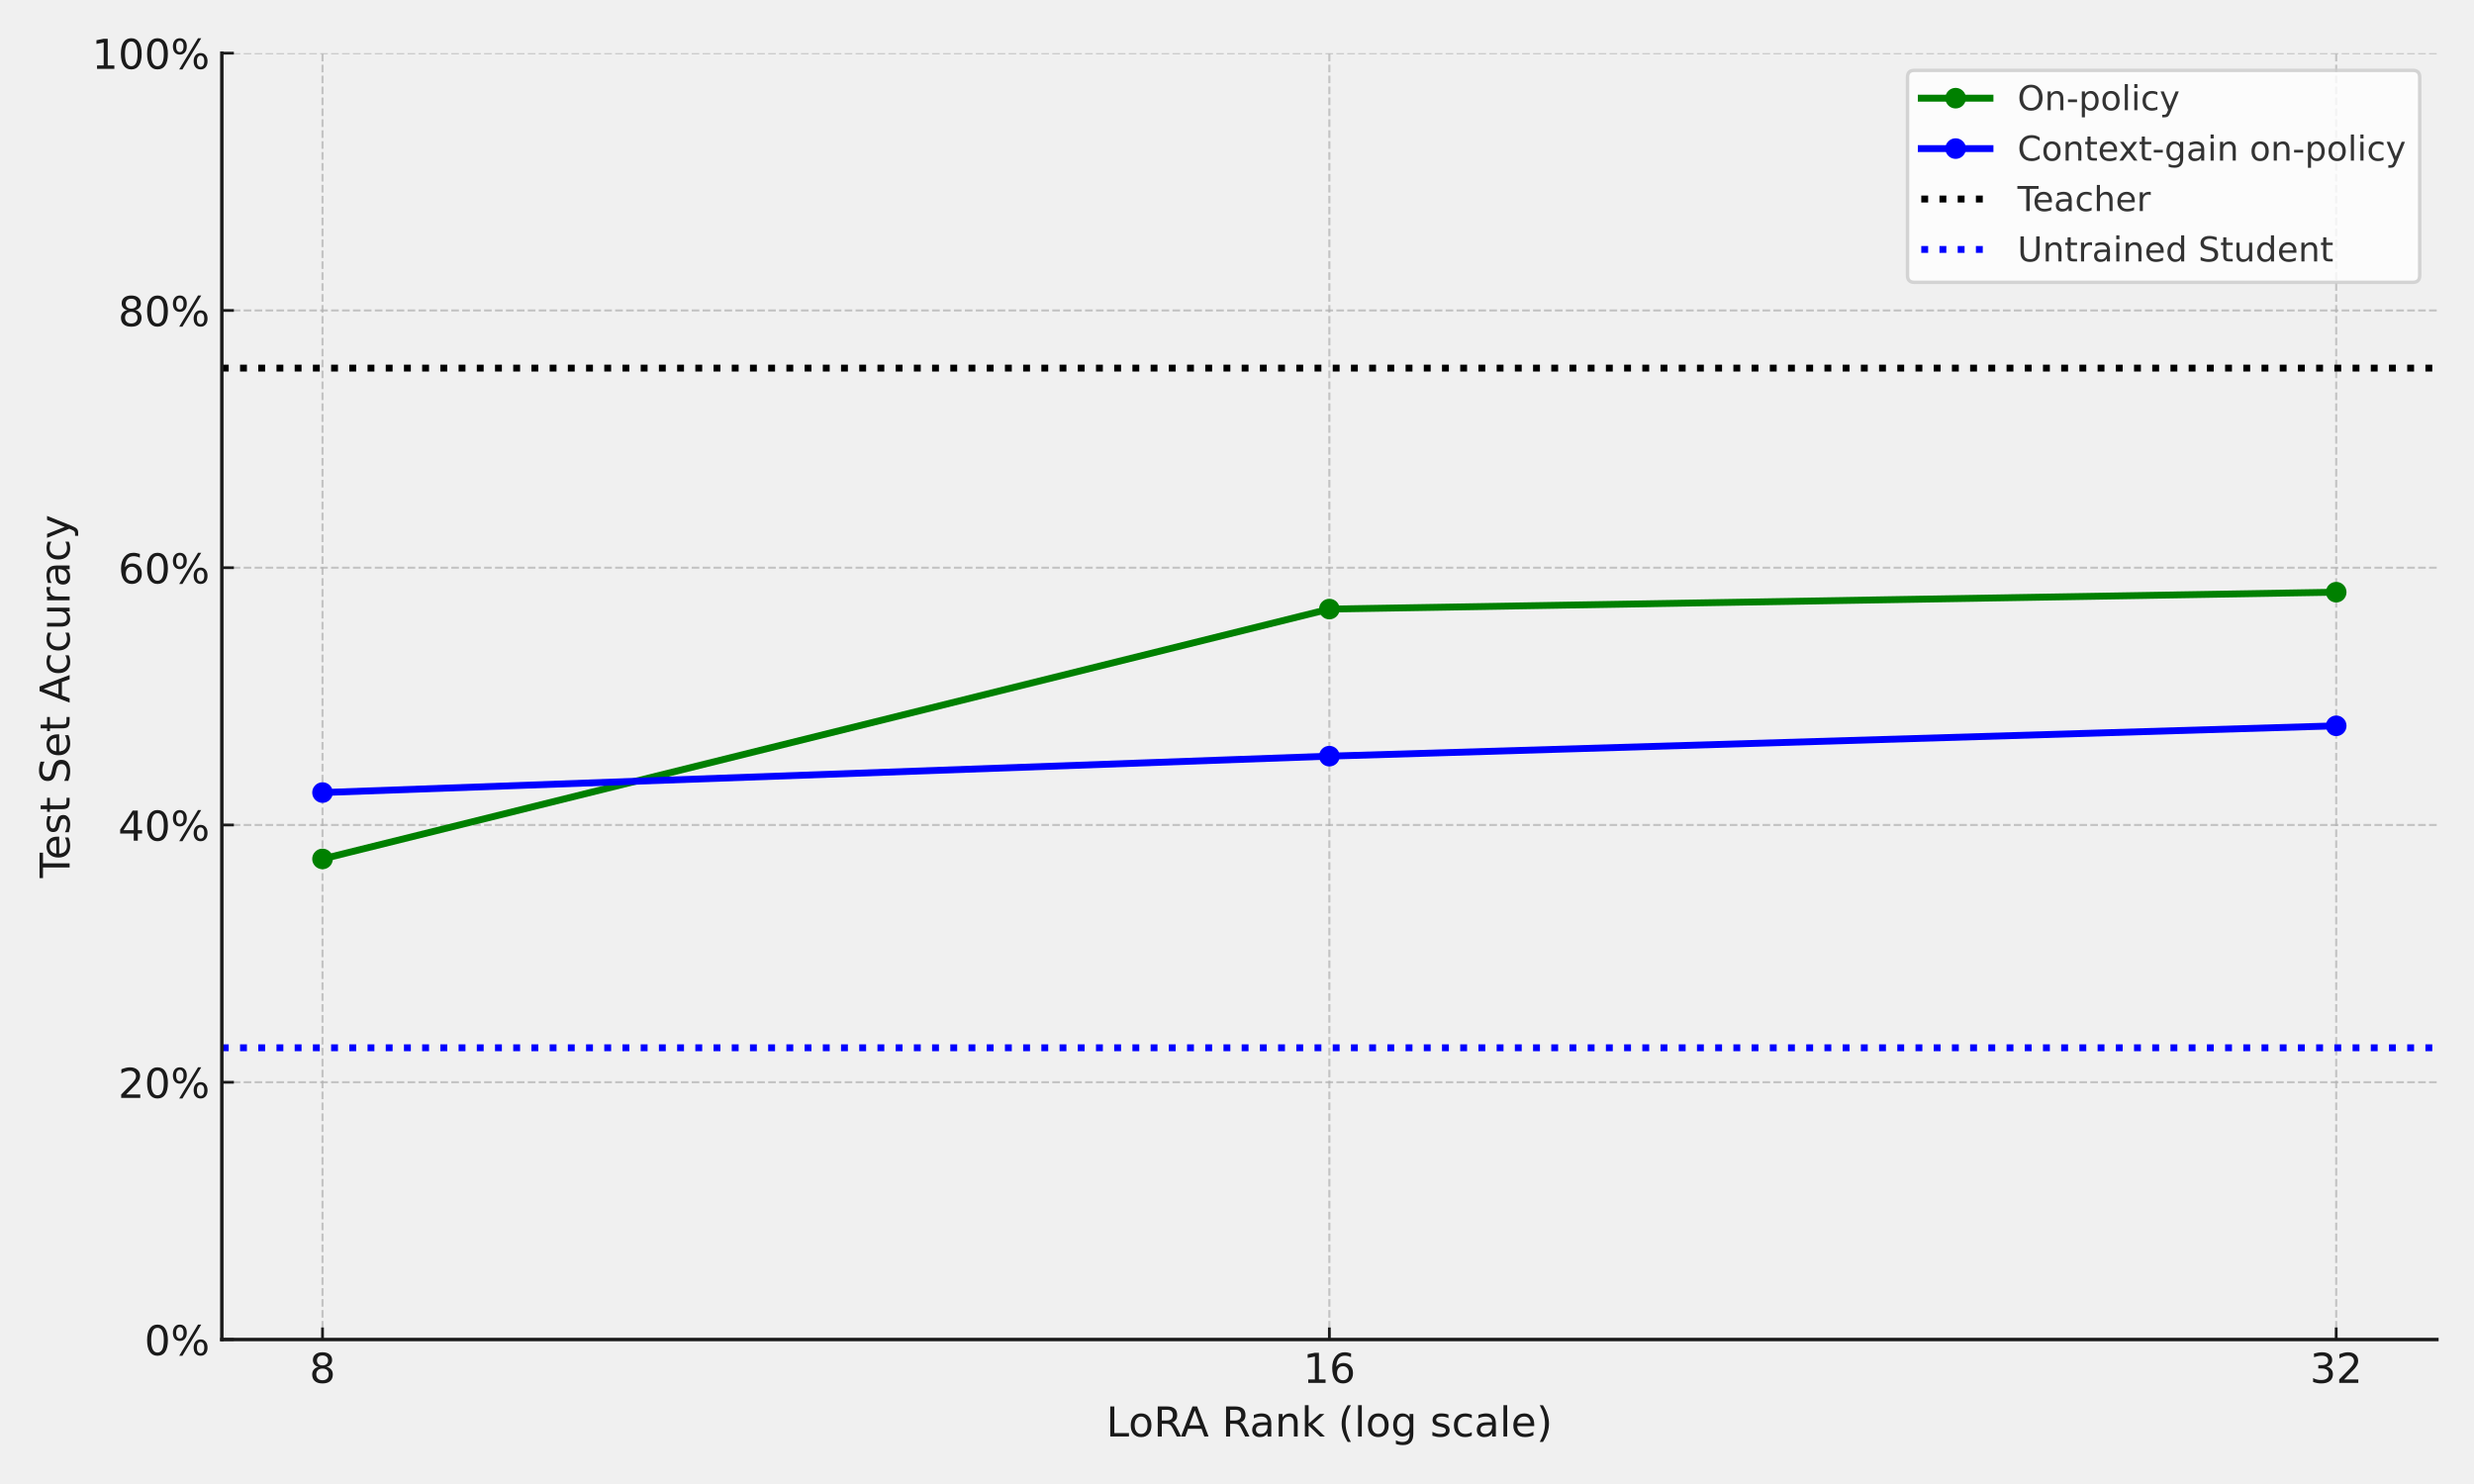
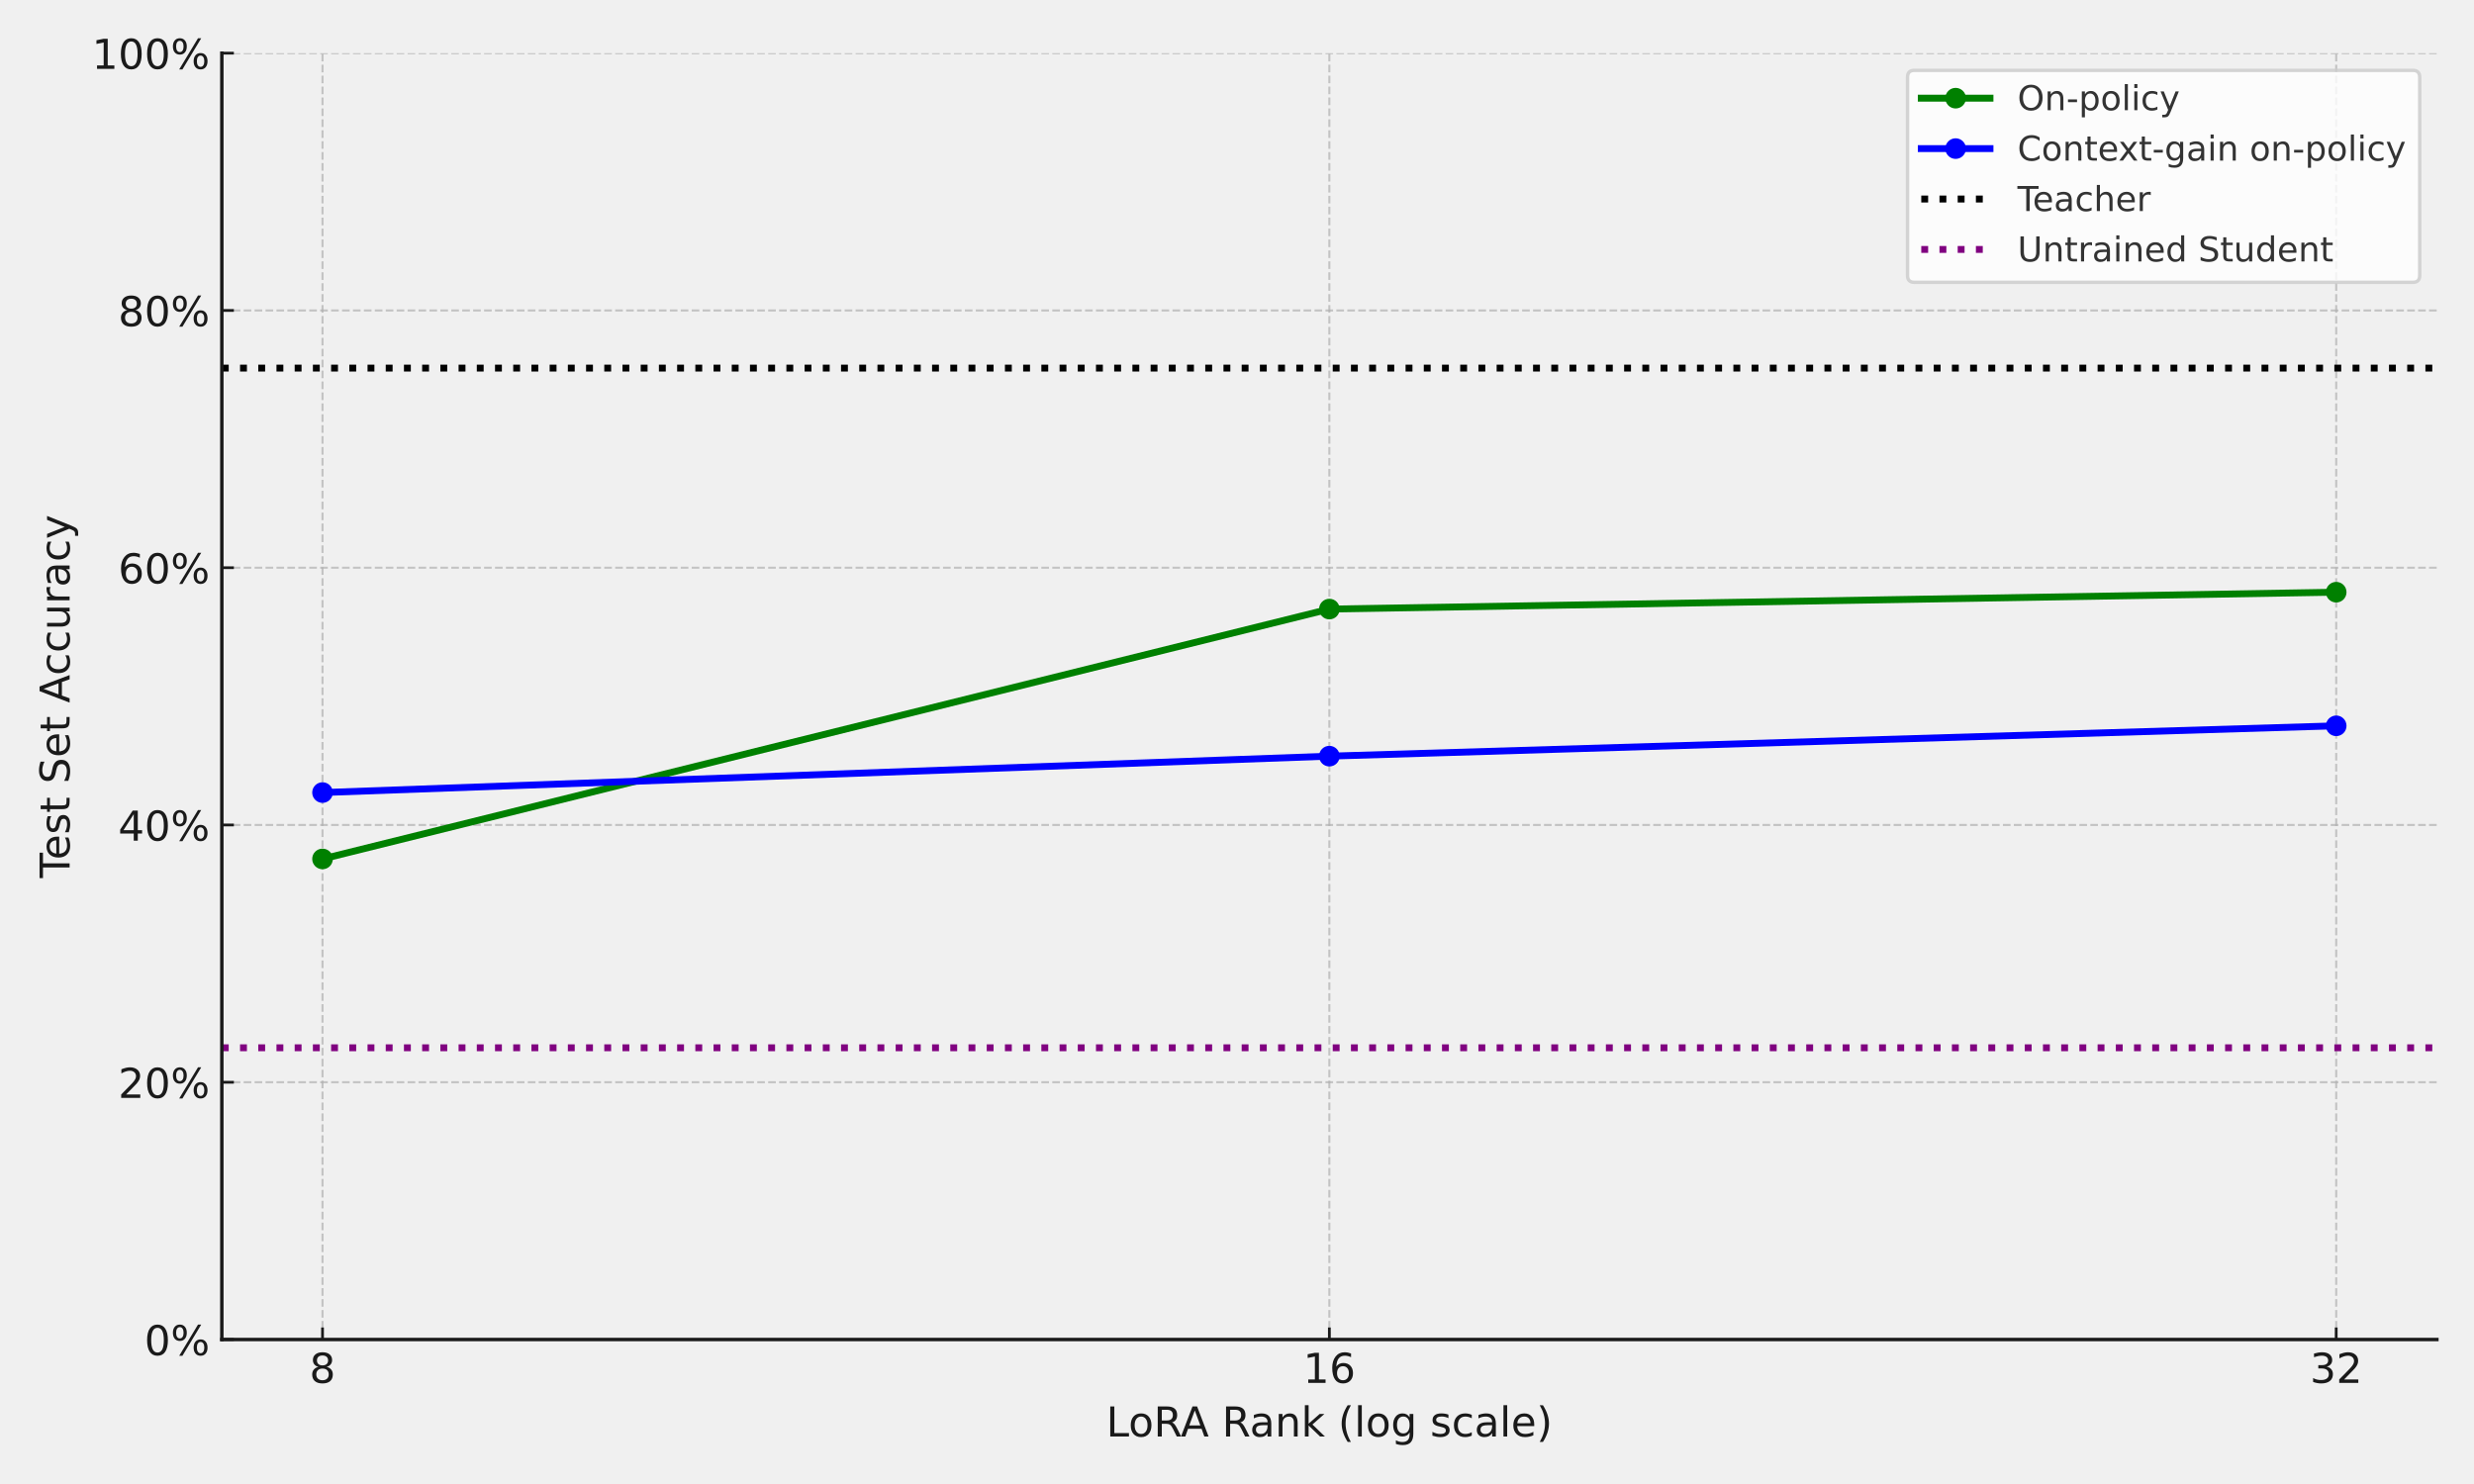
<svg xmlns="http://www.w3.org/2000/svg" xmlns:xlink="http://www.w3.org/1999/xlink" width="720pt" height="432pt" viewBox="0 0 720 432" version="1.1">
  <defs>
    <style type="text/css">*{stroke-linejoin: round; stroke-linecap: butt}</style>
  </defs>
  <g id="figure_1">
    <g id="patch_1">
      <path d="M 0 432  L 720 432  L 720 0  L 0 0  L 0 432  z " style="fill: none; opacity: 0" />
    </g>
    <g id="axes_1">
      <g id="patch_2">
        <path d="M 64.56 389.94  L 709.2 389.94  L 709.2 15.48  L 64.56 15.48  L 64.56 389.94  z " style="fill: none" />
      </g>
      <g id="matplotlib.axis_1">
        <g id="xtick_1">
          <g id="line2d_1">
-             <path d="M 93.862 389.94  L 93.862 15.48  " clip-path="url(#pd09523c33a)" style="fill: none; stroke-dasharray: 2.22,0.96; stroke-dashoffset: 0; stroke: #b0b0b0; stroke-opacity: 0.7; stroke-width: 0.6" />
+             <path d="M 93.862 389.94  L 93.862 15.48  " clip-path="url(#p1badf6e1fd)" style="fill: none; stroke-dasharray: 2.22,0.96; stroke-dashoffset: 0; stroke: #b0b0b0; stroke-opacity: 0.7; stroke-width: 0.6" />
          </g>
          <g id="line2d_2">
            <defs>
-               <path id="mbe4800b59c" d="M 0 0  L 0 -3.5  " style="stroke: #1a1a1a; stroke-width: 0.8" />
-             </defs>
-             <g>
-               <use xlink:href="#mbe4800b59c" x="93.862" y="389.94" style="fill: #1a1a1a; stroke: #1a1a1a; stroke-width: 0.8" />
+               <path id="m330841103f" d="M 0 0  L 0 -3.5  " style="stroke: #1a1a1a; stroke-width: 0.8" />
+             </defs>
+             <g>
+               <use xlink:href="#m330841103f" x="93.862" y="389.94" style="fill: #1a1a1a; stroke: #1a1a1a; stroke-width: 0.8" />
            </g>
          </g>
          <g id="text_1">
            <g style="fill: #1a1a1a" transform="translate(90.04432 402.5581) scale(0.12 -0.12)">
              <defs>
                <path id="DejaVuSans-38" d="M 2034 2216  Q 1584 2216 1326 1975  Q 1069 1734 1069 1313  Q 1069 891 1326 650  Q 1584 409 2034 409  Q 2484 409 2743 651  Q 3003 894 3003 1313  Q 3003 1734 2745 1975  Q 2488 2216 2034 2216  z M 1403 2484  Q 997 2584 770 2862  Q 544 3141 544 3541  Q 544 4100 942 4425  Q 1341 4750 2034 4750  Q 2731 4750 3128 4425  Q 3525 4100 3525 3541  Q 3525 3141 3298 2862  Q 3072 2584 2669 2484  Q 3125 2378 3379 2068  Q 3634 1759 3634 1313  Q 3634 634 3220 271  Q 2806 -91 2034 -91  Q 1263 -91 848 271  Q 434 634 434 1313  Q 434 1759 690 2068  Q 947 2378 1403 2484  z M 1172 3481  Q 1172 3119 1398 2916  Q 1625 2713 2034 2713  Q 2441 2713 2670 2916  Q 2900 3119 2900 3481  Q 2900 3844 2670 4047  Q 2441 4250 2034 4250  Q 1625 4250 1398 4047  Q 1172 3844 1172 3481  z " transform="scale(0.015625)" />
              </defs>
              <use xlink:href="#DejaVuSans-38" />
            </g>
          </g>
        </g>
        <g id="xtick_2">
          <g id="line2d_3">
-             <path d="M 386.88 389.94  L 386.88 15.48  " clip-path="url(#pd09523c33a)" style="fill: none; stroke-dasharray: 2.22,0.96; stroke-dashoffset: 0; stroke: #b0b0b0; stroke-opacity: 0.7; stroke-width: 0.6" />
+             <path d="M 386.88 389.94  L 386.88 15.48  " clip-path="url(#p1badf6e1fd)" style="fill: none; stroke-dasharray: 2.22,0.96; stroke-dashoffset: 0; stroke: #b0b0b0; stroke-opacity: 0.7; stroke-width: 0.6" />
          </g>
          <g id="line2d_4">
            <g>
-               <use xlink:href="#mbe4800b59c" x="386.88" y="389.94" style="fill: #1a1a1a; stroke: #1a1a1a; stroke-width: 0.8" />
+               <use xlink:href="#m330841103f" x="386.88" y="389.94" style="fill: #1a1a1a; stroke: #1a1a1a; stroke-width: 0.8" />
            </g>
          </g>
          <g id="text_2">
            <g style="fill: #1a1a1a" transform="translate(379.245 402.5581) scale(0.12 -0.12)">
              <defs>
                <path id="DejaVuSans-31" d="M 794 531  L 1825 531  L 1825 4091  L 703 3866  L 703 4441  L 1819 4666  L 2450 4666  L 2450 531  L 3481 531  L 3481 0  L 794 0  L 794 531  z " transform="scale(0.015625)" />
                <path id="DejaVuSans-36" d="M 2113 2584  Q 1688 2584 1439 2293  Q 1191 2003 1191 1497  Q 1191 994 1439 701  Q 1688 409 2113 409  Q 2538 409 2786 701  Q 3034 994 3034 1497  Q 3034 2003 2786 2293  Q 2538 2584 2113 2584  z M 3366 4563  L 3366 3988  Q 3128 4100 2886 4159  Q 2644 4219 2406 4219  Q 1781 4219 1451 3797  Q 1122 3375 1075 2522  Q 1259 2794 1537 2939  Q 1816 3084 2150 3084  Q 2853 3084 3261 2657  Q 3669 2231 3669 1497  Q 3669 778 3244 343  Q 2819 -91 2113 -91  Q 1303 -91 875 529  Q 447 1150 447 2328  Q 447 3434 972 4092  Q 1497 4750 2381 4750  Q 2619 4750 2861 4703  Q 3103 4656 3366 4563  z " transform="scale(0.015625)" />
              </defs>
              <use xlink:href="#DejaVuSans-31" />
              <use xlink:href="#DejaVuSans-36" x="63.623" />
            </g>
          </g>
        </g>
        <g id="xtick_3">
          <g id="line2d_5">
-             <path d="M 679.898 389.94  L 679.898 15.48  " clip-path="url(#pd09523c33a)" style="fill: none; stroke-dasharray: 2.22,0.96; stroke-dashoffset: 0; stroke: #b0b0b0; stroke-opacity: 0.7; stroke-width: 0.6" />
+             <path d="M 679.898 389.94  L 679.898 15.48  " clip-path="url(#p1badf6e1fd)" style="fill: none; stroke-dasharray: 2.22,0.96; stroke-dashoffset: 0; stroke: #b0b0b0; stroke-opacity: 0.7; stroke-width: 0.6" />
          </g>
          <g id="line2d_6">
            <g>
-               <use xlink:href="#mbe4800b59c" x="679.898" y="389.94" style="fill: #1a1a1a; stroke: #1a1a1a; stroke-width: 0.8" />
+               <use xlink:href="#m330841103f" x="679.898" y="389.94" style="fill: #1a1a1a; stroke: #1a1a1a; stroke-width: 0.8" />
            </g>
          </g>
          <g id="text_3">
            <g style="fill: #1a1a1a" transform="translate(672.2632 402.5581) scale(0.12 -0.12)">
              <defs>
                <path id="DejaVuSans-33" d="M 2597 2516  Q 3050 2419 3304 2112  Q 3559 1806 3559 1356  Q 3559 666 3084 287  Q 2609 -91 1734 -91  Q 1441 -91 1130 -33  Q 819 25 488 141  L 488 750  Q 750 597 1062 519  Q 1375 441 1716 441  Q 2309 441 2620 675  Q 2931 909 2931 1356  Q 2931 1769 2642 2001  Q 2353 2234 1838 2234  L 1294 2234  L 1294 2753  L 1863 2753  Q 2328 2753 2575 2939  Q 2822 3125 2822 3475  Q 2822 3834 2567 4026  Q 2313 4219 1838 4219  Q 1578 4219 1281 4162  Q 984 4106 628 3988  L 628 4550  Q 988 4650 1302 4700  Q 1616 4750 1894 4750  Q 2613 4750 3031 4423  Q 3450 4097 3450 3541  Q 3450 3153 3228 2886  Q 3006 2619 2597 2516  z " transform="scale(0.015625)" />
                <path id="DejaVuSans-32" d="M 1228 531  L 3431 531  L 3431 0  L 469 0  L 469 531  Q 828 903 1448 1529  Q 2069 2156 2228 2338  Q 2531 2678 2651 2914  Q 2772 3150 2772 3378  Q 2772 3750 2511 3984  Q 2250 4219 1831 4219  Q 1534 4219 1204 4116  Q 875 4013 500 3803  L 500 4441  Q 881 4594 1212 4672  Q 1544 4750 1819 4750  Q 2544 4750 2975 4387  Q 3406 4025 3406 3419  Q 3406 3131 3298 2873  Q 3191 2616 2906 2266  Q 2828 2175 2409 1742  Q 1991 1309 1228 531  z " transform="scale(0.015625)" />
              </defs>
              <use xlink:href="#DejaVuSans-33" />
              <use xlink:href="#DejaVuSans-32" x="63.623" />
            </g>
          </g>
        </g>
        <g id="text_4">
          <g style="fill: #1a1a1a" transform="translate(321.9394 418.1719) scale(0.12 -0.12)">
            <defs>
              <path id="DejaVuSans-4c" d="M 628 4666  L 1259 4666  L 1259 531  L 3531 531  L 3531 0  L 628 0  L 628 4666  z " transform="scale(0.015625)" />
              <path id="DejaVuSans-6f" d="M 1959 3097  Q 1497 3097 1228 2736  Q 959 2375 959 1747  Q 959 1119 1226 758  Q 1494 397 1959 397  Q 2419 397 2687 759  Q 2956 1122 2956 1747  Q 2956 2369 2687 2733  Q 2419 3097 1959 3097  z M 1959 3584  Q 2709 3584 3137 3096  Q 3566 2609 3566 1747  Q 3566 888 3137 398  Q 2709 -91 1959 -91  Q 1206 -91 779 398  Q 353 888 353 1747  Q 353 2609 779 3096  Q 1206 3584 1959 3584  z " transform="scale(0.015625)" />
              <path id="DejaVuSans-52" d="M 2841 2188  Q 3044 2119 3236 1894  Q 3428 1669 3622 1275  L 4263 0  L 3584 0  L 2988 1197  Q 2756 1666 2539 1819  Q 2322 1972 1947 1972  L 1259 1972  L 1259 0  L 628 0  L 628 4666  L 2053 4666  Q 2853 4666 3247 4331  Q 3641 3997 3641 3322  Q 3641 2881 3436 2590  Q 3231 2300 2841 2188  z M 1259 4147  L 1259 2491  L 2053 2491  Q 2509 2491 2742 2702  Q 2975 2913 2975 3322  Q 2975 3731 2742 3939  Q 2509 4147 2053 4147  L 1259 4147  z " transform="scale(0.015625)" />
              <path id="DejaVuSans-41" d="M 2188 4044  L 1331 1722  L 3047 1722  L 2188 4044  z M 1831 4666  L 2547 4666  L 4325 0  L 3669 0  L 3244 1197  L 1141 1197  L 716 0  L 50 0  L 1831 4666  z " transform="scale(0.015625)" />
              <path id="DejaVuSans-20" transform="scale(0.015625)" />
              <path id="DejaVuSans-61" d="M 2194 1759  Q 1497 1759 1228 1600  Q 959 1441 959 1056  Q 959 750 1161 570  Q 1363 391 1709 391  Q 2188 391 2477 730  Q 2766 1069 2766 1631  L 2766 1759  L 2194 1759  z M 3341 1997  L 3341 0  L 2766 0  L 2766 531  Q 2569 213 2275 61  Q 1981 -91 1556 -91  Q 1019 -91 701 211  Q 384 513 384 1019  Q 384 1609 779 1909  Q 1175 2209 1959 2209  L 2766 2209  L 2766 2266  Q 2766 2663 2505 2880  Q 2244 3097 1772 3097  Q 1472 3097 1187 3025  Q 903 2953 641 2809  L 641 3341  Q 956 3463 1253 3523  Q 1550 3584 1831 3584  Q 2591 3584 2966 3190  Q 3341 2797 3341 1997  z " transform="scale(0.015625)" />
              <path id="DejaVuSans-6e" d="M 3513 2113  L 3513 0  L 2938 0  L 2938 2094  Q 2938 2591 2744 2837  Q 2550 3084 2163 3084  Q 1697 3084 1428 2787  Q 1159 2491 1159 1978  L 1159 0  L 581 0  L 581 3500  L 1159 3500  L 1159 2956  Q 1366 3272 1645 3428  Q 1925 3584 2291 3584  Q 2894 3584 3203 3211  Q 3513 2838 3513 2113  z " transform="scale(0.015625)" />
              <path id="DejaVuSans-6b" d="M 581 4863  L 1159 4863  L 1159 1991  L 2875 3500  L 3609 3500  L 1753 1863  L 3688 0  L 2938 0  L 1159 1709  L 1159 0  L 581 0  L 581 4863  z " transform="scale(0.015625)" />
              <path id="DejaVuSans-28" d="M 1984 4856  Q 1566 4138 1362 3434  Q 1159 2731 1159 2009  Q 1159 1288 1364 580  Q 1569 -128 1984 -844  L 1484 -844  Q 1016 -109 783 600  Q 550 1309 550 2009  Q 550 2706 781 3412  Q 1013 4119 1484 4856  L 1984 4856  z " transform="scale(0.015625)" />
              <path id="DejaVuSans-6c" d="M 603 4863  L 1178 4863  L 1178 0  L 603 0  L 603 4863  z " transform="scale(0.015625)" />
              <path id="DejaVuSans-67" d="M 2906 1791  Q 2906 2416 2648 2759  Q 2391 3103 1925 3103  Q 1463 3103 1205 2759  Q 947 2416 947 1791  Q 947 1169 1205 825  Q 1463 481 1925 481  Q 2391 481 2648 825  Q 2906 1169 2906 1791  z M 3481 434  Q 3481 -459 3084 -895  Q 2688 -1331 1869 -1331  Q 1566 -1331 1297 -1286  Q 1028 -1241 775 -1147  L 775 -588  Q 1028 -725 1275 -790  Q 1522 -856 1778 -856  Q 2344 -856 2625 -561  Q 2906 -266 2906 331  L 2906 616  Q 2728 306 2450 153  Q 2172 0 1784 0  Q 1141 0 747 490  Q 353 981 353 1791  Q 353 2603 747 3093  Q 1141 3584 1784 3584  Q 2172 3584 2450 3431  Q 2728 3278 2906 2969  L 2906 3500  L 3481 3500  L 3481 434  z " transform="scale(0.015625)" />
              <path id="DejaVuSans-73" d="M 2834 3397  L 2834 2853  Q 2591 2978 2328 3040  Q 2066 3103 1784 3103  Q 1356 3103 1142 2972  Q 928 2841 928 2578  Q 928 2378 1081 2264  Q 1234 2150 1697 2047  L 1894 2003  Q 2506 1872 2764 1633  Q 3022 1394 3022 966  Q 3022 478 2636 193  Q 2250 -91 1575 -91  Q 1294 -91 989 -36  Q 684 19 347 128  L 347 722  Q 666 556 975 473  Q 1284 391 1588 391  Q 1994 391 2212 530  Q 2431 669 2431 922  Q 2431 1156 2273 1281  Q 2116 1406 1581 1522  L 1381 1569  Q 847 1681 609 1914  Q 372 2147 372 2553  Q 372 3047 722 3315  Q 1072 3584 1716 3584  Q 2034 3584 2315 3537  Q 2597 3491 2834 3397  z " transform="scale(0.015625)" />
              <path id="DejaVuSans-63" d="M 3122 3366  L 3122 2828  Q 2878 2963 2633 3030  Q 2388 3097 2138 3097  Q 1578 3097 1268 2742  Q 959 2388 959 1747  Q 959 1106 1268 751  Q 1578 397 2138 397  Q 2388 397 2633 464  Q 2878 531 3122 666  L 3122 134  Q 2881 22 2623 -34  Q 2366 -91 2075 -91  Q 1284 -91 818 406  Q 353 903 353 1747  Q 353 2603 823 3093  Q 1294 3584 2113 3584  Q 2378 3584 2631 3529  Q 2884 3475 3122 3366  z " transform="scale(0.015625)" />
              <path id="DejaVuSans-65" d="M 3597 1894  L 3597 1613  L 953 1613  Q 991 1019 1311 708  Q 1631 397 2203 397  Q 2534 397 2845 478  Q 3156 559 3463 722  L 3463 178  Q 3153 47 2828 -22  Q 2503 -91 2169 -91  Q 1331 -91 842 396  Q 353 884 353 1716  Q 353 2575 817 3079  Q 1281 3584 2069 3584  Q 2775 3584 3186 3129  Q 3597 2675 3597 1894  z M 3022 2063  Q 3016 2534 2758 2815  Q 2500 3097 2075 3097  Q 1594 3097 1305 2825  Q 1016 2553 972 2059  L 3022 2063  z " transform="scale(0.015625)" />
              <path id="DejaVuSans-29" d="M 513 4856  L 1013 4856  Q 1481 4119 1714 3412  Q 1947 2706 1947 2009  Q 1947 1309 1714 600  Q 1481 -109 1013 -844  L 513 -844  Q 928 -128 1133 580  Q 1338 1288 1338 2009  Q 1338 2731 1133 3434  Q 928 4138 513 4856  z " transform="scale(0.015625)" />
            </defs>
            <use xlink:href="#DejaVuSans-4c" />
            <use xlink:href="#DejaVuSans-6f" x="53.963" />
            <use xlink:href="#DejaVuSans-52" x="115.145" />
            <use xlink:href="#DejaVuSans-41" x="180.627" />
            <use xlink:href="#DejaVuSans-20" x="249.035" />
            <use xlink:href="#DejaVuSans-52" x="280.822" />
            <use xlink:href="#DejaVuSans-61" x="348.055" />
            <use xlink:href="#DejaVuSans-6e" x="409.334" />
            <use xlink:href="#DejaVuSans-6b" x="472.713" />
            <use xlink:href="#DejaVuSans-20" x="530.623" />
            <use xlink:href="#DejaVuSans-28" x="562.41" />
            <use xlink:href="#DejaVuSans-6c" x="601.424" />
            <use xlink:href="#DejaVuSans-6f" x="629.207" />
            <use xlink:href="#DejaVuSans-67" x="690.389" />
            <use xlink:href="#DejaVuSans-20" x="753.865" />
            <use xlink:href="#DejaVuSans-73" x="785.652" />
            <use xlink:href="#DejaVuSans-63" x="837.752" />
            <use xlink:href="#DejaVuSans-61" x="892.732" />
            <use xlink:href="#DejaVuSans-6c" x="954.012" />
            <use xlink:href="#DejaVuSans-65" x="981.795" />
            <use xlink:href="#DejaVuSans-29" x="1043.318" />
          </g>
        </g>
      </g>
      <g id="matplotlib.axis_2">
        <g id="ytick_1">
          <g id="line2d_7">
-             <path d="M 64.56 389.94  L 709.2 389.94  " clip-path="url(#pd09523c33a)" style="fill: none; stroke-dasharray: 2.22,0.96; stroke-dashoffset: 0; stroke: #b0b0b0; stroke-opacity: 0.7; stroke-width: 0.6" />
+             <path d="M 64.56 389.94  L 709.2 389.94  " clip-path="url(#p1badf6e1fd)" style="fill: none; stroke-dasharray: 2.22,0.96; stroke-dashoffset: 0; stroke: #b0b0b0; stroke-opacity: 0.7; stroke-width: 0.6" />
          </g>
          <g id="line2d_8">
            <defs>
-               <path id="mc9f9374859" d="M 0 0  L 3.5 0  " style="stroke: #1a1a1a; stroke-width: 0.8" />
-             </defs>
-             <g>
-               <use xlink:href="#mc9f9374859" x="64.56" y="389.94" style="fill: #1a1a1a; stroke: #1a1a1a; stroke-width: 0.8" />
+               <path id="maa7b62afa7" d="M 0 0  L 3.5 0  " style="stroke: #1a1a1a; stroke-width: 0.8" />
+             </defs>
+             <g>
+               <use xlink:href="#maa7b62afa7" x="64.56" y="389.94" style="fill: #1a1a1a; stroke: #1a1a1a; stroke-width: 0.8" />
            </g>
          </g>
          <g id="text_5">
            <g style="fill: #1a1a1a" transform="translate(42.02313 394.4991) scale(0.12 -0.12)">
              <defs>
                <path id="DejaVuSans-30" d="M 2034 4250  Q 1547 4250 1301 3770  Q 1056 3291 1056 2328  Q 1056 1369 1301 889  Q 1547 409 2034 409  Q 2525 409 2770 889  Q 3016 1369 3016 2328  Q 3016 3291 2770 3770  Q 2525 4250 2034 4250  z M 2034 4750  Q 2819 4750 3233 4129  Q 3647 3509 3647 2328  Q 3647 1150 3233 529  Q 2819 -91 2034 -91  Q 1250 -91 836 529  Q 422 1150 422 2328  Q 422 3509 836 4129  Q 1250 4750 2034 4750  z " transform="scale(0.015625)" />
                <path id="DejaVuSans-25" d="M 4653 2053  Q 4381 2053 4226 1822  Q 4072 1591 4072 1178  Q 4072 772 4226 539  Q 4381 306 4653 306  Q 4919 306 5073 539  Q 5228 772 5228 1178  Q 5228 1588 5073 1820  Q 4919 2053 4653 2053  z M 4653 2450  Q 5147 2450 5437 2106  Q 5728 1763 5728 1178  Q 5728 594 5436 251  Q 5144 -91 4653 -91  Q 4153 -91 3862 251  Q 3572 594 3572 1178  Q 3572 1766 3864 2108  Q 4156 2450 4653 2450  z M 1428 4353  Q 1159 4353 1004 4120  Q 850 3888 850 3481  Q 850 3069 1003 2837  Q 1156 2606 1428 2606  Q 1700 2606 1854 2837  Q 2009 3069 2009 3481  Q 2009 3884 1853 4118  Q 1697 4353 1428 4353  z M 4250 4750  L 4750 4750  L 1831 -91  L 1331 -91  L 4250 4750  z M 1428 4750  Q 1922 4750 2215 4408  Q 2509 4066 2509 3481  Q 2509 2891 2217 2550  Q 1925 2209 1428 2209  Q 931 2209 642 2551  Q 353 2894 353 3481  Q 353 4063 643 4406  Q 934 4750 1428 4750  z " transform="scale(0.015625)" />
              </defs>
              <use xlink:href="#DejaVuSans-30" />
              <use xlink:href="#DejaVuSans-25" x="63.623" />
            </g>
          </g>
        </g>
        <g id="ytick_2">
          <g id="line2d_9">
-             <path d="M 64.56 315.048  L 709.2 315.048  " clip-path="url(#pd09523c33a)" style="fill: none; stroke-dasharray: 2.22,0.96; stroke-dashoffset: 0; stroke: #b0b0b0; stroke-opacity: 0.7; stroke-width: 0.6" />
+             <path d="M 64.56 315.048  L 709.2 315.048  " clip-path="url(#p1badf6e1fd)" style="fill: none; stroke-dasharray: 2.22,0.96; stroke-dashoffset: 0; stroke: #b0b0b0; stroke-opacity: 0.7; stroke-width: 0.6" />
          </g>
          <g id="line2d_10">
            <g>
-               <use xlink:href="#mc9f9374859" x="64.56" y="315.048" style="fill: #1a1a1a; stroke: #1a1a1a; stroke-width: 0.8" />
+               <use xlink:href="#maa7b62afa7" x="64.56" y="315.048" style="fill: #1a1a1a; stroke: #1a1a1a; stroke-width: 0.8" />
            </g>
          </g>
          <g id="text_6">
            <g style="fill: #1a1a1a" transform="translate(34.38813 319.6071) scale(0.12 -0.12)">
              <use xlink:href="#DejaVuSans-32" />
              <use xlink:href="#DejaVuSans-30" x="63.623" />
              <use xlink:href="#DejaVuSans-25" x="127.246" />
            </g>
          </g>
        </g>
        <g id="ytick_3">
          <g id="line2d_11">
-             <path d="M 64.56 240.156  L 709.2 240.156  " clip-path="url(#pd09523c33a)" style="fill: none; stroke-dasharray: 2.22,0.96; stroke-dashoffset: 0; stroke: #b0b0b0; stroke-opacity: 0.7; stroke-width: 0.6" />
+             <path d="M 64.56 240.156  L 709.2 240.156  " clip-path="url(#p1badf6e1fd)" style="fill: none; stroke-dasharray: 2.22,0.96; stroke-dashoffset: 0; stroke: #b0b0b0; stroke-opacity: 0.7; stroke-width: 0.6" />
          </g>
          <g id="line2d_12">
            <g>
-               <use xlink:href="#mc9f9374859" x="64.56" y="240.156" style="fill: #1a1a1a; stroke: #1a1a1a; stroke-width: 0.8" />
+               <use xlink:href="#maa7b62afa7" x="64.56" y="240.156" style="fill: #1a1a1a; stroke: #1a1a1a; stroke-width: 0.8" />
            </g>
          </g>
          <g id="text_7">
            <g style="fill: #1a1a1a" transform="translate(34.38813 244.7151) scale(0.12 -0.12)">
              <defs>
                <path id="DejaVuSans-34" d="M 2419 4116  L 825 1625  L 2419 1625  L 2419 4116  z M 2253 4666  L 3047 4666  L 3047 1625  L 3713 1625  L 3713 1100  L 3047 1100  L 3047 0  L 2419 0  L 2419 1100  L 313 1100  L 313 1709  L 2253 4666  z " transform="scale(0.015625)" />
              </defs>
              <use xlink:href="#DejaVuSans-34" />
              <use xlink:href="#DejaVuSans-30" x="63.623" />
              <use xlink:href="#DejaVuSans-25" x="127.246" />
            </g>
          </g>
        </g>
        <g id="ytick_4">
          <g id="line2d_13">
-             <path d="M 64.56 165.264  L 709.2 165.264  " clip-path="url(#pd09523c33a)" style="fill: none; stroke-dasharray: 2.22,0.96; stroke-dashoffset: 0; stroke: #b0b0b0; stroke-opacity: 0.7; stroke-width: 0.6" />
+             <path d="M 64.56 165.264  L 709.2 165.264  " clip-path="url(#p1badf6e1fd)" style="fill: none; stroke-dasharray: 2.22,0.96; stroke-dashoffset: 0; stroke: #b0b0b0; stroke-opacity: 0.7; stroke-width: 0.6" />
          </g>
          <g id="line2d_14">
            <g>
-               <use xlink:href="#mc9f9374859" x="64.56" y="165.264" style="fill: #1a1a1a; stroke: #1a1a1a; stroke-width: 0.8" />
+               <use xlink:href="#maa7b62afa7" x="64.56" y="165.264" style="fill: #1a1a1a; stroke: #1a1a1a; stroke-width: 0.8" />
            </g>
          </g>
          <g id="text_8">
            <g style="fill: #1a1a1a" transform="translate(34.38813 169.8231) scale(0.12 -0.12)">
              <use xlink:href="#DejaVuSans-36" />
              <use xlink:href="#DejaVuSans-30" x="63.623" />
              <use xlink:href="#DejaVuSans-25" x="127.246" />
            </g>
          </g>
        </g>
        <g id="ytick_5">
          <g id="line2d_15">
-             <path d="M 64.56 90.372  L 709.2 90.372  " clip-path="url(#pd09523c33a)" style="fill: none; stroke-dasharray: 2.22,0.96; stroke-dashoffset: 0; stroke: #b0b0b0; stroke-opacity: 0.7; stroke-width: 0.6" />
+             <path d="M 64.56 90.372  L 709.2 90.372  " clip-path="url(#p1badf6e1fd)" style="fill: none; stroke-dasharray: 2.22,0.96; stroke-dashoffset: 0; stroke: #b0b0b0; stroke-opacity: 0.7; stroke-width: 0.6" />
          </g>
          <g id="line2d_16">
            <g>
-               <use xlink:href="#mc9f9374859" x="64.56" y="90.372" style="fill: #1a1a1a; stroke: #1a1a1a; stroke-width: 0.8" />
+               <use xlink:href="#maa7b62afa7" x="64.56" y="90.372" style="fill: #1a1a1a; stroke: #1a1a1a; stroke-width: 0.8" />
            </g>
          </g>
          <g id="text_9">
            <g style="fill: #1a1a1a" transform="translate(34.38813 94.93106) scale(0.12 -0.12)">
              <use xlink:href="#DejaVuSans-38" />
              <use xlink:href="#DejaVuSans-30" x="63.623" />
              <use xlink:href="#DejaVuSans-25" x="127.246" />
            </g>
          </g>
        </g>
        <g id="ytick_6">
          <g id="line2d_17">
-             <path d="M 64.56 15.48  L 709.2 15.48  " clip-path="url(#pd09523c33a)" style="fill: none; stroke-dasharray: 2.22,0.96; stroke-dashoffset: 0; stroke: #b0b0b0; stroke-opacity: 0.7; stroke-width: 0.6" />
+             <path d="M 64.56 15.48  L 709.2 15.48  " clip-path="url(#p1badf6e1fd)" style="fill: none; stroke-dasharray: 2.22,0.96; stroke-dashoffset: 0; stroke: #b0b0b0; stroke-opacity: 0.7; stroke-width: 0.6" />
          </g>
          <g id="line2d_18">
            <g>
-               <use xlink:href="#mc9f9374859" x="64.56" y="15.48" style="fill: #1a1a1a; stroke: #1a1a1a; stroke-width: 0.8" />
+               <use xlink:href="#maa7b62afa7" x="64.56" y="15.48" style="fill: #1a1a1a; stroke: #1a1a1a; stroke-width: 0.8" />
            </g>
          </g>
          <g id="text_10">
            <g style="fill: #1a1a1a" transform="translate(26.75313 20.03906) scale(0.12 -0.12)">
              <use xlink:href="#DejaVuSans-31" />
              <use xlink:href="#DejaVuSans-30" x="63.623" />
              <use xlink:href="#DejaVuSans-30" x="127.246" />
              <use xlink:href="#DejaVuSans-25" x="190.869" />
            </g>
          </g>
        </g>
        <g id="text_11">
          <g style="fill: #1a1a1a" transform="translate(20.2575 255.585) rotate(-90) scale(0.12 -0.12)">
            <defs>
              <path id="DejaVuSans-54" d="M -19 4666  L 3928 4666  L 3928 4134  L 2272 4134  L 2272 0  L 1638 0  L 1638 4134  L -19 4134  L -19 4666  z " transform="scale(0.015625)" />
              <path id="DejaVuSans-74" d="M 1172 4494  L 1172 3500  L 2356 3500  L 2356 3053  L 1172 3053  L 1172 1153  Q 1172 725 1289 603  Q 1406 481 1766 481  L 2356 481  L 2356 0  L 1766 0  Q 1100 0 847 248  Q 594 497 594 1153  L 594 3053  L 172 3053  L 172 3500  L 594 3500  L 594 4494  L 1172 4494  z " transform="scale(0.015625)" />
              <path id="DejaVuSans-53" d="M 3425 4513  L 3425 3897  Q 3066 4069 2747 4153  Q 2428 4238 2131 4238  Q 1616 4238 1336 4038  Q 1056 3838 1056 3469  Q 1056 3159 1242 3001  Q 1428 2844 1947 2747  L 2328 2669  Q 3034 2534 3370 2195  Q 3706 1856 3706 1288  Q 3706 609 3251 259  Q 2797 -91 1919 -91  Q 1588 -91 1214 -16  Q 841 59 441 206  L 441 856  Q 825 641 1194 531  Q 1563 422 1919 422  Q 2459 422 2753 634  Q 3047 847 3047 1241  Q 3047 1584 2836 1778  Q 2625 1972 2144 2069  L 1759 2144  Q 1053 2284 737 2584  Q 422 2884 422 3419  Q 422 4038 858 4394  Q 1294 4750 2059 4750  Q 2388 4750 2728 4690  Q 3069 4631 3425 4513  z " transform="scale(0.015625)" />
              <path id="DejaVuSans-75" d="M 544 1381  L 544 3500  L 1119 3500  L 1119 1403  Q 1119 906 1312 657  Q 1506 409 1894 409  Q 2359 409 2629 706  Q 2900 1003 2900 1516  L 2900 3500  L 3475 3500  L 3475 0  L 2900 0  L 2900 538  Q 2691 219 2414 64  Q 2138 -91 1772 -91  Q 1169 -91 856 284  Q 544 659 544 1381  z M 1991 3584  L 1991 3584  z " transform="scale(0.015625)" />
              <path id="DejaVuSans-72" d="M 2631 2963  Q 2534 3019 2420 3045  Q 2306 3072 2169 3072  Q 1681 3072 1420 2755  Q 1159 2438 1159 1844  L 1159 0  L 581 0  L 581 3500  L 1159 3500  L 1159 2956  Q 1341 3275 1631 3429  Q 1922 3584 2338 3584  Q 2397 3584 2469 3576  Q 2541 3569 2628 3553  L 2631 2963  z " transform="scale(0.015625)" />
              <path id="DejaVuSans-79" d="M 2059 -325  Q 1816 -950 1584 -1140  Q 1353 -1331 966 -1331  L 506 -1331  L 506 -850  L 844 -850  Q 1081 -850 1212 -737  Q 1344 -625 1503 -206  L 1606 56  L 191 3500  L 800 3500  L 1894 763  L 2988 3500  L 3597 3500  L 2059 -325  z " transform="scale(0.015625)" />
            </defs>
            <use xlink:href="#DejaVuSans-54" />
            <use xlink:href="#DejaVuSans-65" x="44.084" />
            <use xlink:href="#DejaVuSans-73" x="105.607" />
            <use xlink:href="#DejaVuSans-74" x="157.707" />
            <use xlink:href="#DejaVuSans-20" x="196.916" />
            <use xlink:href="#DejaVuSans-53" x="228.703" />
            <use xlink:href="#DejaVuSans-65" x="292.18" />
            <use xlink:href="#DejaVuSans-74" x="353.703" />
            <use xlink:href="#DejaVuSans-20" x="392.912" />
            <use xlink:href="#DejaVuSans-41" x="424.699" />
            <use xlink:href="#DejaVuSans-63" x="491.357" />
            <use xlink:href="#DejaVuSans-63" x="546.338" />
            <use xlink:href="#DejaVuSans-75" x="601.318" />
            <use xlink:href="#DejaVuSans-72" x="664.697" />
            <use xlink:href="#DejaVuSans-61" x="705.811" />
            <use xlink:href="#DejaVuSans-63" x="767.09" />
            <use xlink:href="#DejaVuSans-79" x="822.07" />
          </g>
        </g>
      </g>
      <g id="line2d_19">
-         <path d="M 93.862 250.042  L 386.88 177.303  L 679.898 172.39  " clip-path="url(#pd09523c33a)" style="fill: none; stroke: #008000; stroke-width: 2; stroke-linecap: square" />
+         <path d="M 93.862 250.042  L 386.88 177.303  L 679.898 172.39  " clip-path="url(#p1badf6e1fd)" style="fill: none; stroke: #008000; stroke-width: 2; stroke-linecap: square" />
        <defs>
-           <path id="m1412e76e92" d="M 0 3  C 0.796 3 1.559 2.684 2.121 2.121  C 2.684 1.559 3 0.796 3 0  C 3 -0.796 2.684 -1.559 2.121 -2.121  C 1.559 -2.684 0.796 -3 0 -3  C -0.796 -3 -1.559 -2.684 -2.121 -2.121  C -2.684 -1.559 -3 -0.796 -3 0  C -3 0.796 -2.684 1.559 -2.121 2.121  C -1.559 2.684 -0.796 3 0 3  z " />
+           <path id="ma2616e5cf9" d="M 0 3  C 0.796 3 1.559 2.684 2.121 2.121  C 2.684 1.559 3 0.796 3 0  C 3 -0.796 2.684 -1.559 2.121 -2.121  C 1.559 -2.684 0.796 -3 0 -3  C -0.796 -3 -1.559 -2.684 -2.121 -2.121  C -2.684 -1.559 -3 -0.796 -3 0  C -3 0.796 -2.684 1.559 -2.121 2.121  C -1.559 2.684 -0.796 3 0 3  z " />
        </defs>
-         <g clip-path="url(#pd09523c33a)">
-           <use xlink:href="#m1412e76e92" x="93.862" y="250.042" style="fill: #008000" />
-           <use xlink:href="#m1412e76e92" x="386.88" y="177.303" style="fill: #008000" />
-           <use xlink:href="#m1412e76e92" x="679.898" y="172.39" style="fill: #008000" />
+         <g clip-path="url(#p1badf6e1fd)">
+           <use xlink:href="#ma2616e5cf9" x="93.862" y="250.042" style="fill: #008000" />
+           <use xlink:href="#ma2616e5cf9" x="386.88" y="177.303" style="fill: #008000" />
+           <use xlink:href="#ma2616e5cf9" x="679.898" y="172.39" style="fill: #008000" />
        </g>
      </g>
      <g id="line2d_20">
-         <path d="M 93.862 230.72  L 386.88 220.119  L 679.898 211.289  " clip-path="url(#pd09523c33a)" style="fill: none; stroke: #0000ff; stroke-width: 2; stroke-linecap: square" />
+         <path d="M 93.862 230.72  L 386.88 220.119  L 679.898 211.289  " clip-path="url(#p1badf6e1fd)" style="fill: none; stroke: #0000ff; stroke-width: 2; stroke-linecap: square" />
        <defs>
-           <path id="mbf5781e821" d="M 0 3  C 0.796 3 1.559 2.684 2.121 2.121  C 2.684 1.559 3 0.796 3 0  C 3 -0.796 2.684 -1.559 2.121 -2.121  C 1.559 -2.684 0.796 -3 0 -3  C -0.796 -3 -1.559 -2.684 -2.121 -2.121  C -2.684 -1.559 -3 -0.796 -3 0  C -3 0.796 -2.684 1.559 -2.121 2.121  C -1.559 2.684 -0.796 3 0 3  z " />
+           <path id="m23a866a8ea" d="M 0 3  C 0.796 3 1.559 2.684 2.121 2.121  C 2.684 1.559 3 0.796 3 0  C 3 -0.796 2.684 -1.559 2.121 -2.121  C 1.559 -2.684 0.796 -3 0 -3  C -0.796 -3 -1.559 -2.684 -2.121 -2.121  C -2.684 -1.559 -3 -0.796 -3 0  C -3 0.796 -2.684 1.559 -2.121 2.121  C -1.559 2.684 -0.796 3 0 3  z " />
        </defs>
-         <g clip-path="url(#pd09523c33a)">
-           <use xlink:href="#mbf5781e821" x="93.862" y="230.72" style="fill: #0000ff" />
-           <use xlink:href="#mbf5781e821" x="386.88" y="220.119" style="fill: #0000ff" />
-           <use xlink:href="#mbf5781e821" x="679.898" y="211.289" style="fill: #0000ff" />
+         <g clip-path="url(#p1badf6e1fd)">
+           <use xlink:href="#m23a866a8ea" x="93.862" y="230.72" style="fill: #0000ff" />
+           <use xlink:href="#m23a866a8ea" x="386.88" y="220.119" style="fill: #0000ff" />
+           <use xlink:href="#m23a866a8ea" x="679.898" y="211.289" style="fill: #0000ff" />
        </g>
      </g>
      <g id="line2d_21">
-         <path d="M 64.56 107.148  L 709.2 107.148  " clip-path="url(#pd09523c33a)" style="fill: none; stroke-dasharray: 2,3.3; stroke-dashoffset: 0; stroke: #000000; stroke-width: 2" />
+         <path d="M 64.56 107.148  L 709.2 107.148  " clip-path="url(#p1badf6e1fd)" style="fill: none; stroke-dasharray: 2,3.3; stroke-dashoffset: 0; stroke: #000000; stroke-width: 2" />
      </g>
      <g id="line2d_22">
-         <path d="M 64.56 305.012  L 709.2 305.012  " clip-path="url(#pd09523c33a)" style="fill: none; stroke-dasharray: 2,3.3; stroke-dashoffset: 0; stroke: #0000ff; stroke-width: 2" />
+         <path d="M 64.56 305.012  L 709.2 305.012  " clip-path="url(#p1badf6e1fd)" style="fill: none; stroke-dasharray: 2,3.3; stroke-dashoffset: 0; stroke: #800080; stroke-width: 2" />
      </g>
      <g id="patch_3">
        <path d="M 64.56 389.94  L 64.56 15.48  " style="fill: none; stroke: #1a1a1a; stroke-linejoin: miter; stroke-linecap: square" />
      </g>
      <g id="patch_4">
        <path d="M 64.56 389.94  L 709.2 389.94  " style="fill: none; stroke: #1a1a1a; stroke-linejoin: miter; stroke-linecap: square" />
      </g>
      <g id="legend_1">
        <g id="patch_5">
          <path d="M 557.141 82.192  L 702.2 82.192  Q 704.2 82.192 704.2 80.192  L 704.2 22.48  Q 704.2 20.48 702.2 20.48  L 557.141 20.48  Q 555.141 20.48 555.141 22.48  L 555.141 80.192  Q 555.141 82.192 557.141 82.192  z " style="fill: #ffffff; opacity: 0.8; stroke: #cccccc; stroke-linejoin: miter" />
        </g>
        <g id="line2d_23">
          <path d="M 559.141 28.578  L 569.141 28.578  L 579.141 28.578  " style="fill: none; stroke: #008000; stroke-width: 2; stroke-linecap: square" />
          <g>
-             <use xlink:href="#m1412e76e92" x="569.141" y="28.578" style="fill: #008000" />
+             <use xlink:href="#ma2616e5cf9" x="569.141" y="28.578" style="fill: #008000" />
          </g>
        </g>
        <g id="text_12">
          <g style="fill: #333333" transform="translate(587.1406 32.07844) scale(0.1 -0.1)">
            <defs>
              <path id="DejaVuSans-4f" d="M 2522 4238  Q 1834 4238 1429 3725  Q 1025 3213 1025 2328  Q 1025 1447 1429 934  Q 1834 422 2522 422  Q 3209 422 3611 934  Q 4013 1447 4013 2328  Q 4013 3213 3611 3725  Q 3209 4238 2522 4238  z M 2522 4750  Q 3503 4750 4090 4092  Q 4678 3434 4678 2328  Q 4678 1225 4090 567  Q 3503 -91 2522 -91  Q 1538 -91 948 565  Q 359 1222 359 2328  Q 359 3434 948 4092  Q 1538 4750 2522 4750  z " transform="scale(0.015625)" />
              <path id="DejaVuSans-2d" d="M 313 2009  L 1997 2009  L 1997 1497  L 313 1497  L 313 2009  z " transform="scale(0.015625)" />
              <path id="DejaVuSans-70" d="M 1159 525  L 1159 -1331  L 581 -1331  L 581 3500  L 1159 3500  L 1159 2969  Q 1341 3281 1617 3432  Q 1894 3584 2278 3584  Q 2916 3584 3314 3078  Q 3713 2572 3713 1747  Q 3713 922 3314 415  Q 2916 -91 2278 -91  Q 1894 -91 1617 61  Q 1341 213 1159 525  z M 3116 1747  Q 3116 2381 2855 2742  Q 2594 3103 2138 3103  Q 1681 3103 1420 2742  Q 1159 2381 1159 1747  Q 1159 1113 1420 752  Q 1681 391 2138 391  Q 2594 391 2855 752  Q 3116 1113 3116 1747  z " transform="scale(0.015625)" />
              <path id="DejaVuSans-69" d="M 603 3500  L 1178 3500  L 1178 0  L 603 0  L 603 3500  z M 603 4863  L 1178 4863  L 1178 4134  L 603 4134  L 603 4863  z " transform="scale(0.015625)" />
            </defs>
            <use xlink:href="#DejaVuSans-4f" />
            <use xlink:href="#DejaVuSans-6e" x="78.711" />
            <use xlink:href="#DejaVuSans-2d" x="142.09" />
            <use xlink:href="#DejaVuSans-70" x="178.174" />
            <use xlink:href="#DejaVuSans-6f" x="241.65" />
            <use xlink:href="#DejaVuSans-6c" x="302.832" />
            <use xlink:href="#DejaVuSans-69" x="330.615" />
            <use xlink:href="#DejaVuSans-63" x="358.398" />
            <use xlink:href="#DejaVuSans-79" x="413.379" />
          </g>
        </g>
        <g id="line2d_24">
          <path d="M 559.141 43.257  L 569.141 43.257  L 579.141 43.257  " style="fill: none; stroke: #0000ff; stroke-width: 2; stroke-linecap: square" />
          <g>
-             <use xlink:href="#mbf5781e821" x="569.141" y="43.257" style="fill: #0000ff" />
+             <use xlink:href="#m23a866a8ea" x="569.141" y="43.257" style="fill: #0000ff" />
          </g>
        </g>
        <g id="text_13">
          <g style="fill: #333333" transform="translate(587.1406 46.75656) scale(0.1 -0.1)">
            <defs>
              <path id="DejaVuSans-43" d="M 4122 4306  L 4122 3641  Q 3803 3938 3442 4084  Q 3081 4231 2675 4231  Q 1875 4231 1450 3742  Q 1025 3253 1025 2328  Q 1025 1406 1450 917  Q 1875 428 2675 428  Q 3081 428 3442 575  Q 3803 722 4122 1019  L 4122 359  Q 3791 134 3420 21  Q 3050 -91 2638 -91  Q 1578 -91 968 557  Q 359 1206 359 2328  Q 359 3453 968 4101  Q 1578 4750 2638 4750  Q 3056 4750 3426 4639  Q 3797 4528 4122 4306  z " transform="scale(0.015625)" />
              <path id="DejaVuSans-78" d="M 3513 3500  L 2247 1797  L 3578 0  L 2900 0  L 1881 1375  L 863 0  L 184 0  L 1544 1831  L 300 3500  L 978 3500  L 1906 2253  L 2834 3500  L 3513 3500  z " transform="scale(0.015625)" />
            </defs>
            <use xlink:href="#DejaVuSans-43" />
            <use xlink:href="#DejaVuSans-6f" x="69.824" />
            <use xlink:href="#DejaVuSans-6e" x="131.006" />
            <use xlink:href="#DejaVuSans-74" x="194.385" />
            <use xlink:href="#DejaVuSans-65" x="233.594" />
            <use xlink:href="#DejaVuSans-78" x="293.367" />
            <use xlink:href="#DejaVuSans-74" x="352.547" />
            <use xlink:href="#DejaVuSans-2d" x="391.756" />
            <use xlink:href="#DejaVuSans-67" x="427.84" />
            <use xlink:href="#DejaVuSans-61" x="491.316" />
            <use xlink:href="#DejaVuSans-69" x="552.596" />
            <use xlink:href="#DejaVuSans-6e" x="580.379" />
            <use xlink:href="#DejaVuSans-20" x="643.758" />
            <use xlink:href="#DejaVuSans-6f" x="675.545" />
            <use xlink:href="#DejaVuSans-6e" x="736.727" />
            <use xlink:href="#DejaVuSans-2d" x="800.105" />
            <use xlink:href="#DejaVuSans-70" x="836.189" />
            <use xlink:href="#DejaVuSans-6f" x="899.666" />
            <use xlink:href="#DejaVuSans-6c" x="960.848" />
            <use xlink:href="#DejaVuSans-69" x="988.631" />
            <use xlink:href="#DejaVuSans-63" x="1016.414" />
            <use xlink:href="#DejaVuSans-79" x="1071.395" />
          </g>
        </g>
        <g id="line2d_25">
          <path d="M 559.141 57.935  L 569.141 57.935  L 579.141 57.935  " style="fill: none; stroke-dasharray: 2,3.3; stroke-dashoffset: 0; stroke: #000000; stroke-width: 2" />
        </g>
        <g id="text_14">
          <g style="fill: #333333" transform="translate(587.1406 61.43469) scale(0.1 -0.1)">
            <defs>
              <path id="DejaVuSans-68" d="M 3513 2113  L 3513 0  L 2938 0  L 2938 2094  Q 2938 2591 2744 2837  Q 2550 3084 2163 3084  Q 1697 3084 1428 2787  Q 1159 2491 1159 1978  L 1159 0  L 581 0  L 581 4863  L 1159 4863  L 1159 2956  Q 1366 3272 1645 3428  Q 1925 3584 2291 3584  Q 2894 3584 3203 3211  Q 3513 2838 3513 2113  z " transform="scale(0.015625)" />
            </defs>
            <use xlink:href="#DejaVuSans-54" />
            <use xlink:href="#DejaVuSans-65" x="44.084" />
            <use xlink:href="#DejaVuSans-61" x="105.607" />
            <use xlink:href="#DejaVuSans-63" x="166.887" />
            <use xlink:href="#DejaVuSans-68" x="221.867" />
            <use xlink:href="#DejaVuSans-65" x="285.246" />
            <use xlink:href="#DejaVuSans-72" x="346.77" />
          </g>
        </g>
        <g id="line2d_26">
-           <path d="M 559.141 72.613  L 569.141 72.613  L 579.141 72.613  " style="fill: none; stroke-dasharray: 2,3.3; stroke-dashoffset: 0; stroke: #0000ff; stroke-width: 2" />
+           <path d="M 559.141 72.613  L 569.141 72.613  L 579.141 72.613  " style="fill: none; stroke-dasharray: 2,3.3; stroke-dashoffset: 0; stroke: #800080; stroke-width: 2" />
        </g>
        <g id="text_15">
          <g style="fill: #333333" transform="translate(587.1406 76.11281) scale(0.1 -0.1)">
            <defs>
              <path id="DejaVuSans-55" d="M 556 4666  L 1191 4666  L 1191 1831  Q 1191 1081 1462 751  Q 1734 422 2344 422  Q 2950 422 3222 751  Q 3494 1081 3494 1831  L 3494 4666  L 4128 4666  L 4128 1753  Q 4128 841 3676 375  Q 3225 -91 2344 -91  Q 1459 -91 1007 375  Q 556 841 556 1753  L 556 4666  z " transform="scale(0.015625)" />
              <path id="DejaVuSans-64" d="M 2906 2969  L 2906 4863  L 3481 4863  L 3481 0  L 2906 0  L 2906 525  Q 2725 213 2448 61  Q 2172 -91 1784 -91  Q 1150 -91 751 415  Q 353 922 353 1747  Q 353 2572 751 3078  Q 1150 3584 1784 3584  Q 2172 3584 2448 3432  Q 2725 3281 2906 2969  z M 947 1747  Q 947 1113 1208 752  Q 1469 391 1925 391  Q 2381 391 2643 752  Q 2906 1113 2906 1747  Q 2906 2381 2643 2742  Q 2381 3103 1925 3103  Q 1469 3103 1208 2742  Q 947 2381 947 1747  z " transform="scale(0.015625)" />
            </defs>
            <use xlink:href="#DejaVuSans-55" />
            <use xlink:href="#DejaVuSans-6e" x="73.193" />
            <use xlink:href="#DejaVuSans-74" x="136.572" />
            <use xlink:href="#DejaVuSans-72" x="175.781" />
            <use xlink:href="#DejaVuSans-61" x="216.895" />
            <use xlink:href="#DejaVuSans-69" x="278.174" />
            <use xlink:href="#DejaVuSans-6e" x="305.957" />
            <use xlink:href="#DejaVuSans-65" x="369.336" />
            <use xlink:href="#DejaVuSans-64" x="430.859" />
            <use xlink:href="#DejaVuSans-20" x="494.336" />
            <use xlink:href="#DejaVuSans-53" x="526.123" />
            <use xlink:href="#DejaVuSans-74" x="589.6" />
            <use xlink:href="#DejaVuSans-75" x="628.809" />
            <use xlink:href="#DejaVuSans-64" x="692.188" />
            <use xlink:href="#DejaVuSans-65" x="755.664" />
            <use xlink:href="#DejaVuSans-6e" x="817.188" />
            <use xlink:href="#DejaVuSans-74" x="880.566" />
          </g>
        </g>
      </g>
    </g>
  </g>
  <defs>
-     <clipPath id="pd09523c33a">
+     <clipPath id="p1badf6e1fd">
      <rect x="64.56" y="15.48" width="644.64" height="374.46" />
    </clipPath>
  </defs>
</svg>
